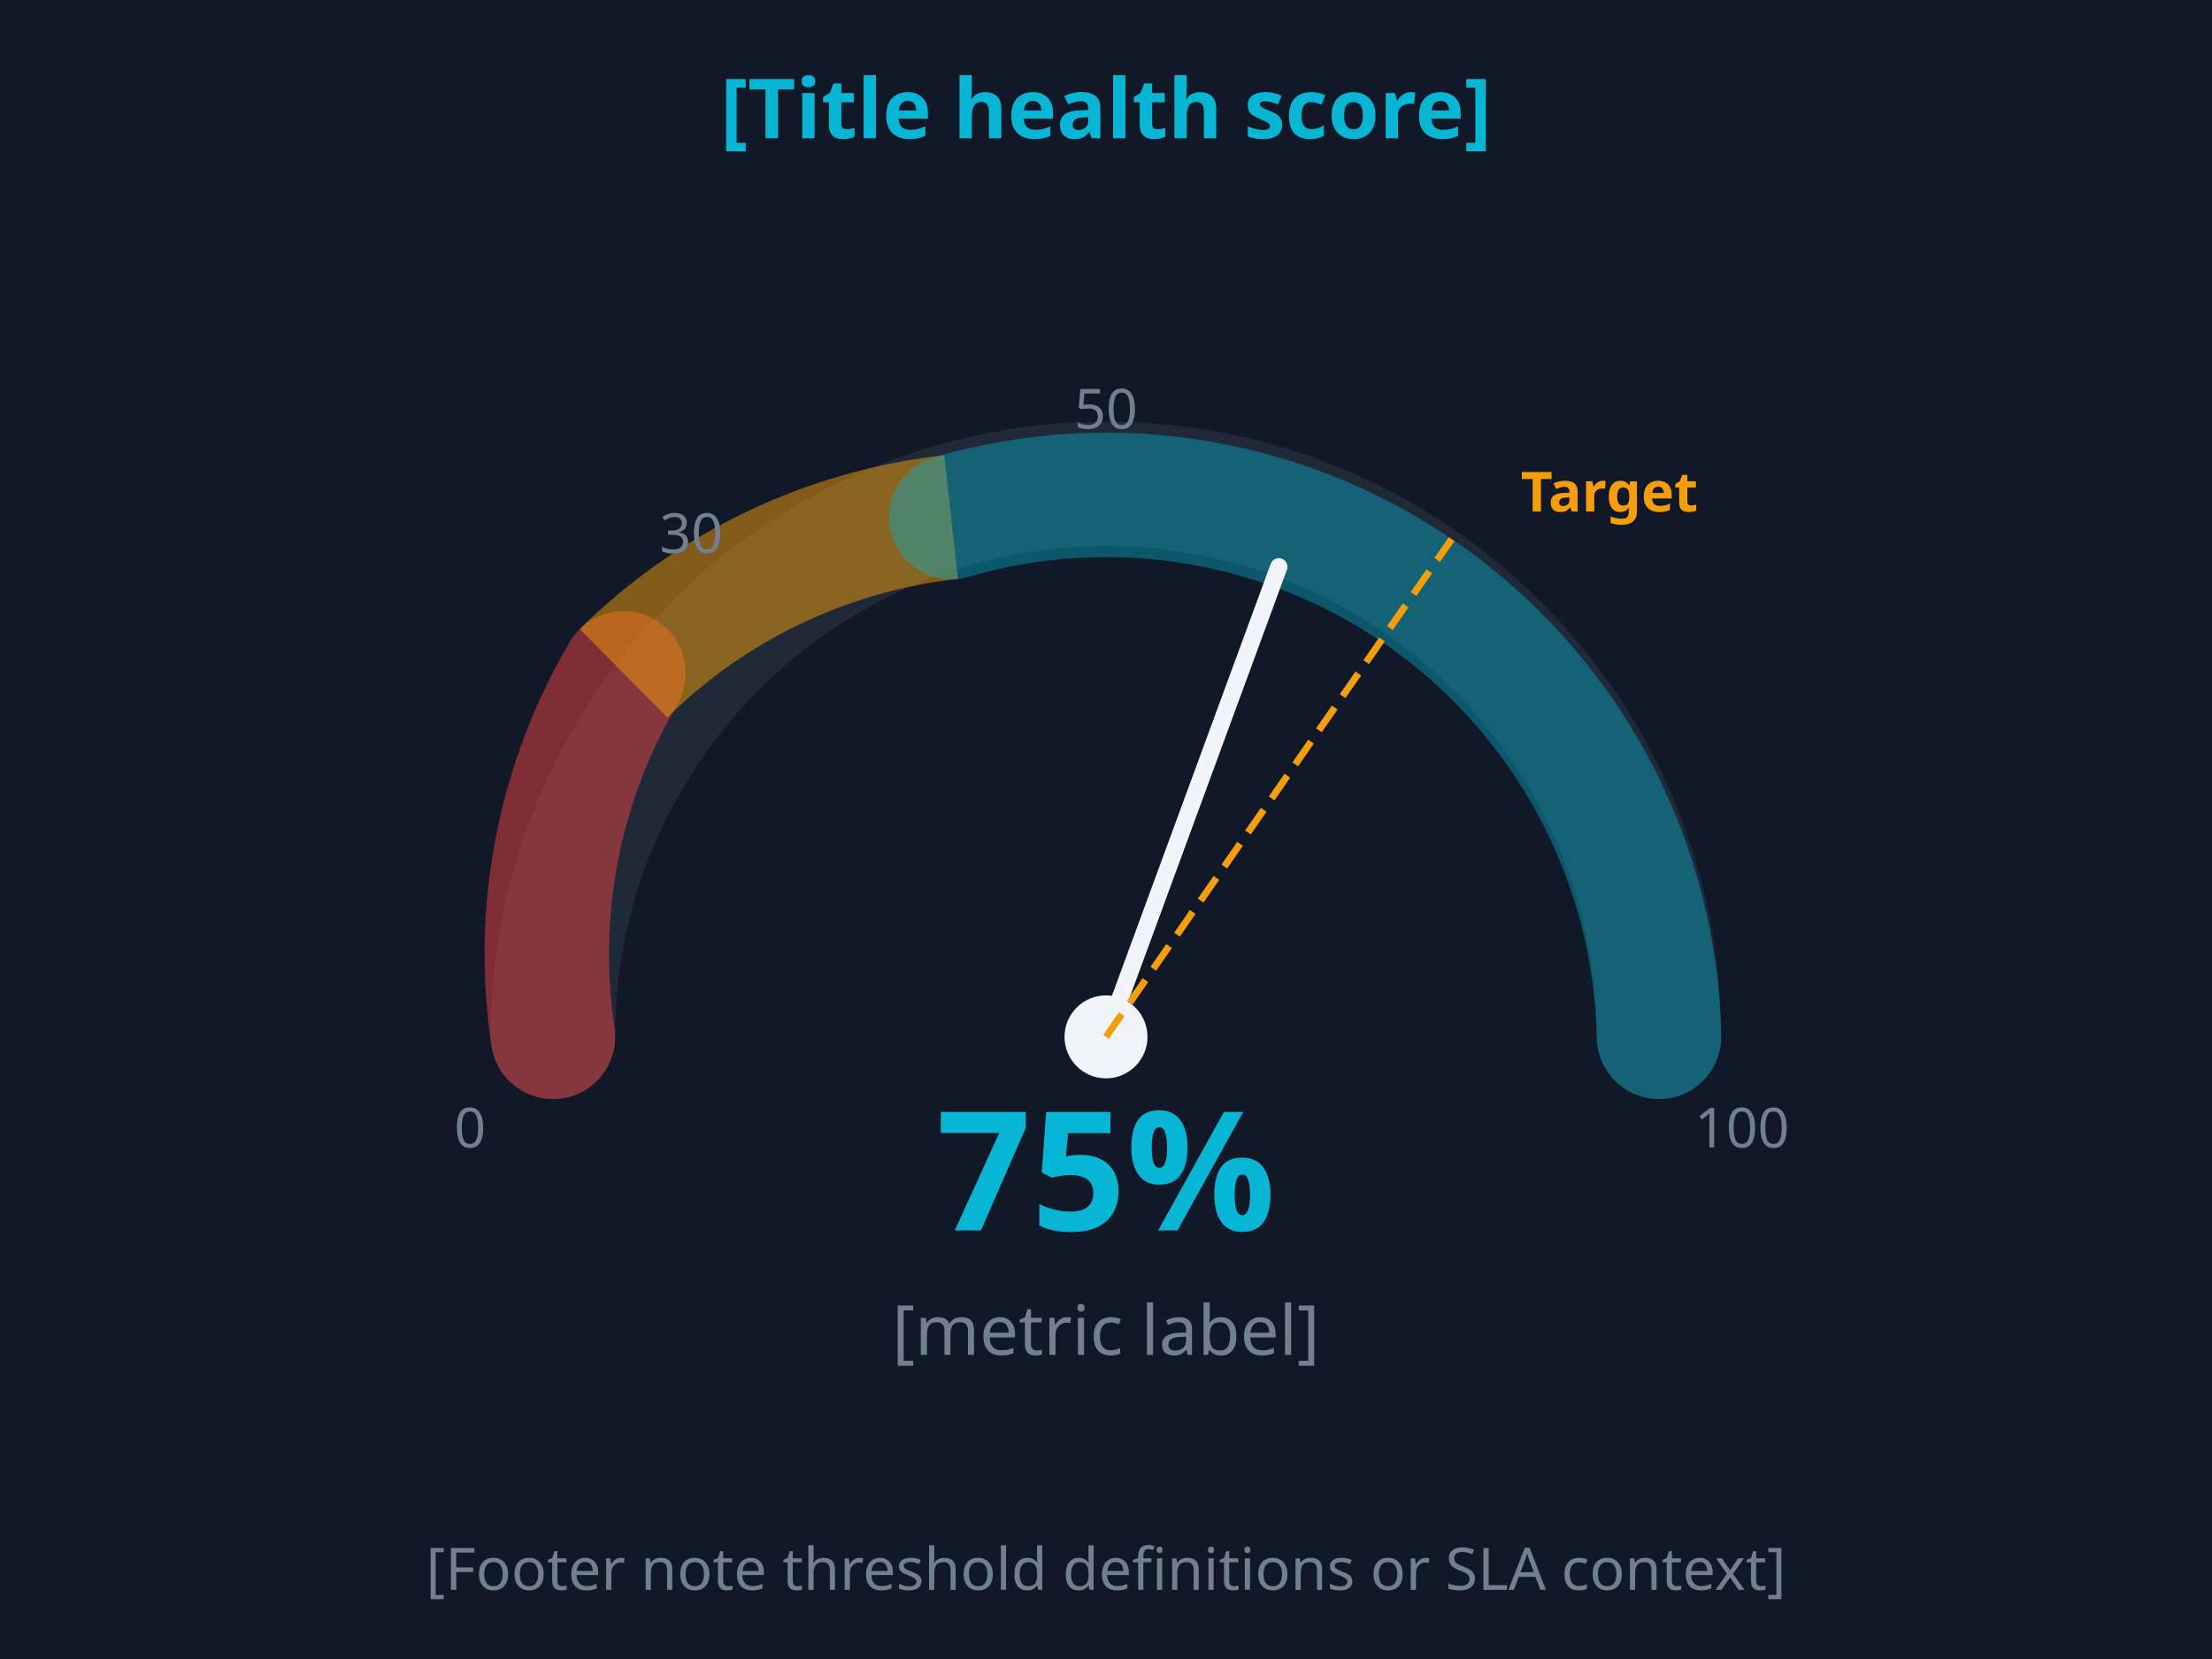
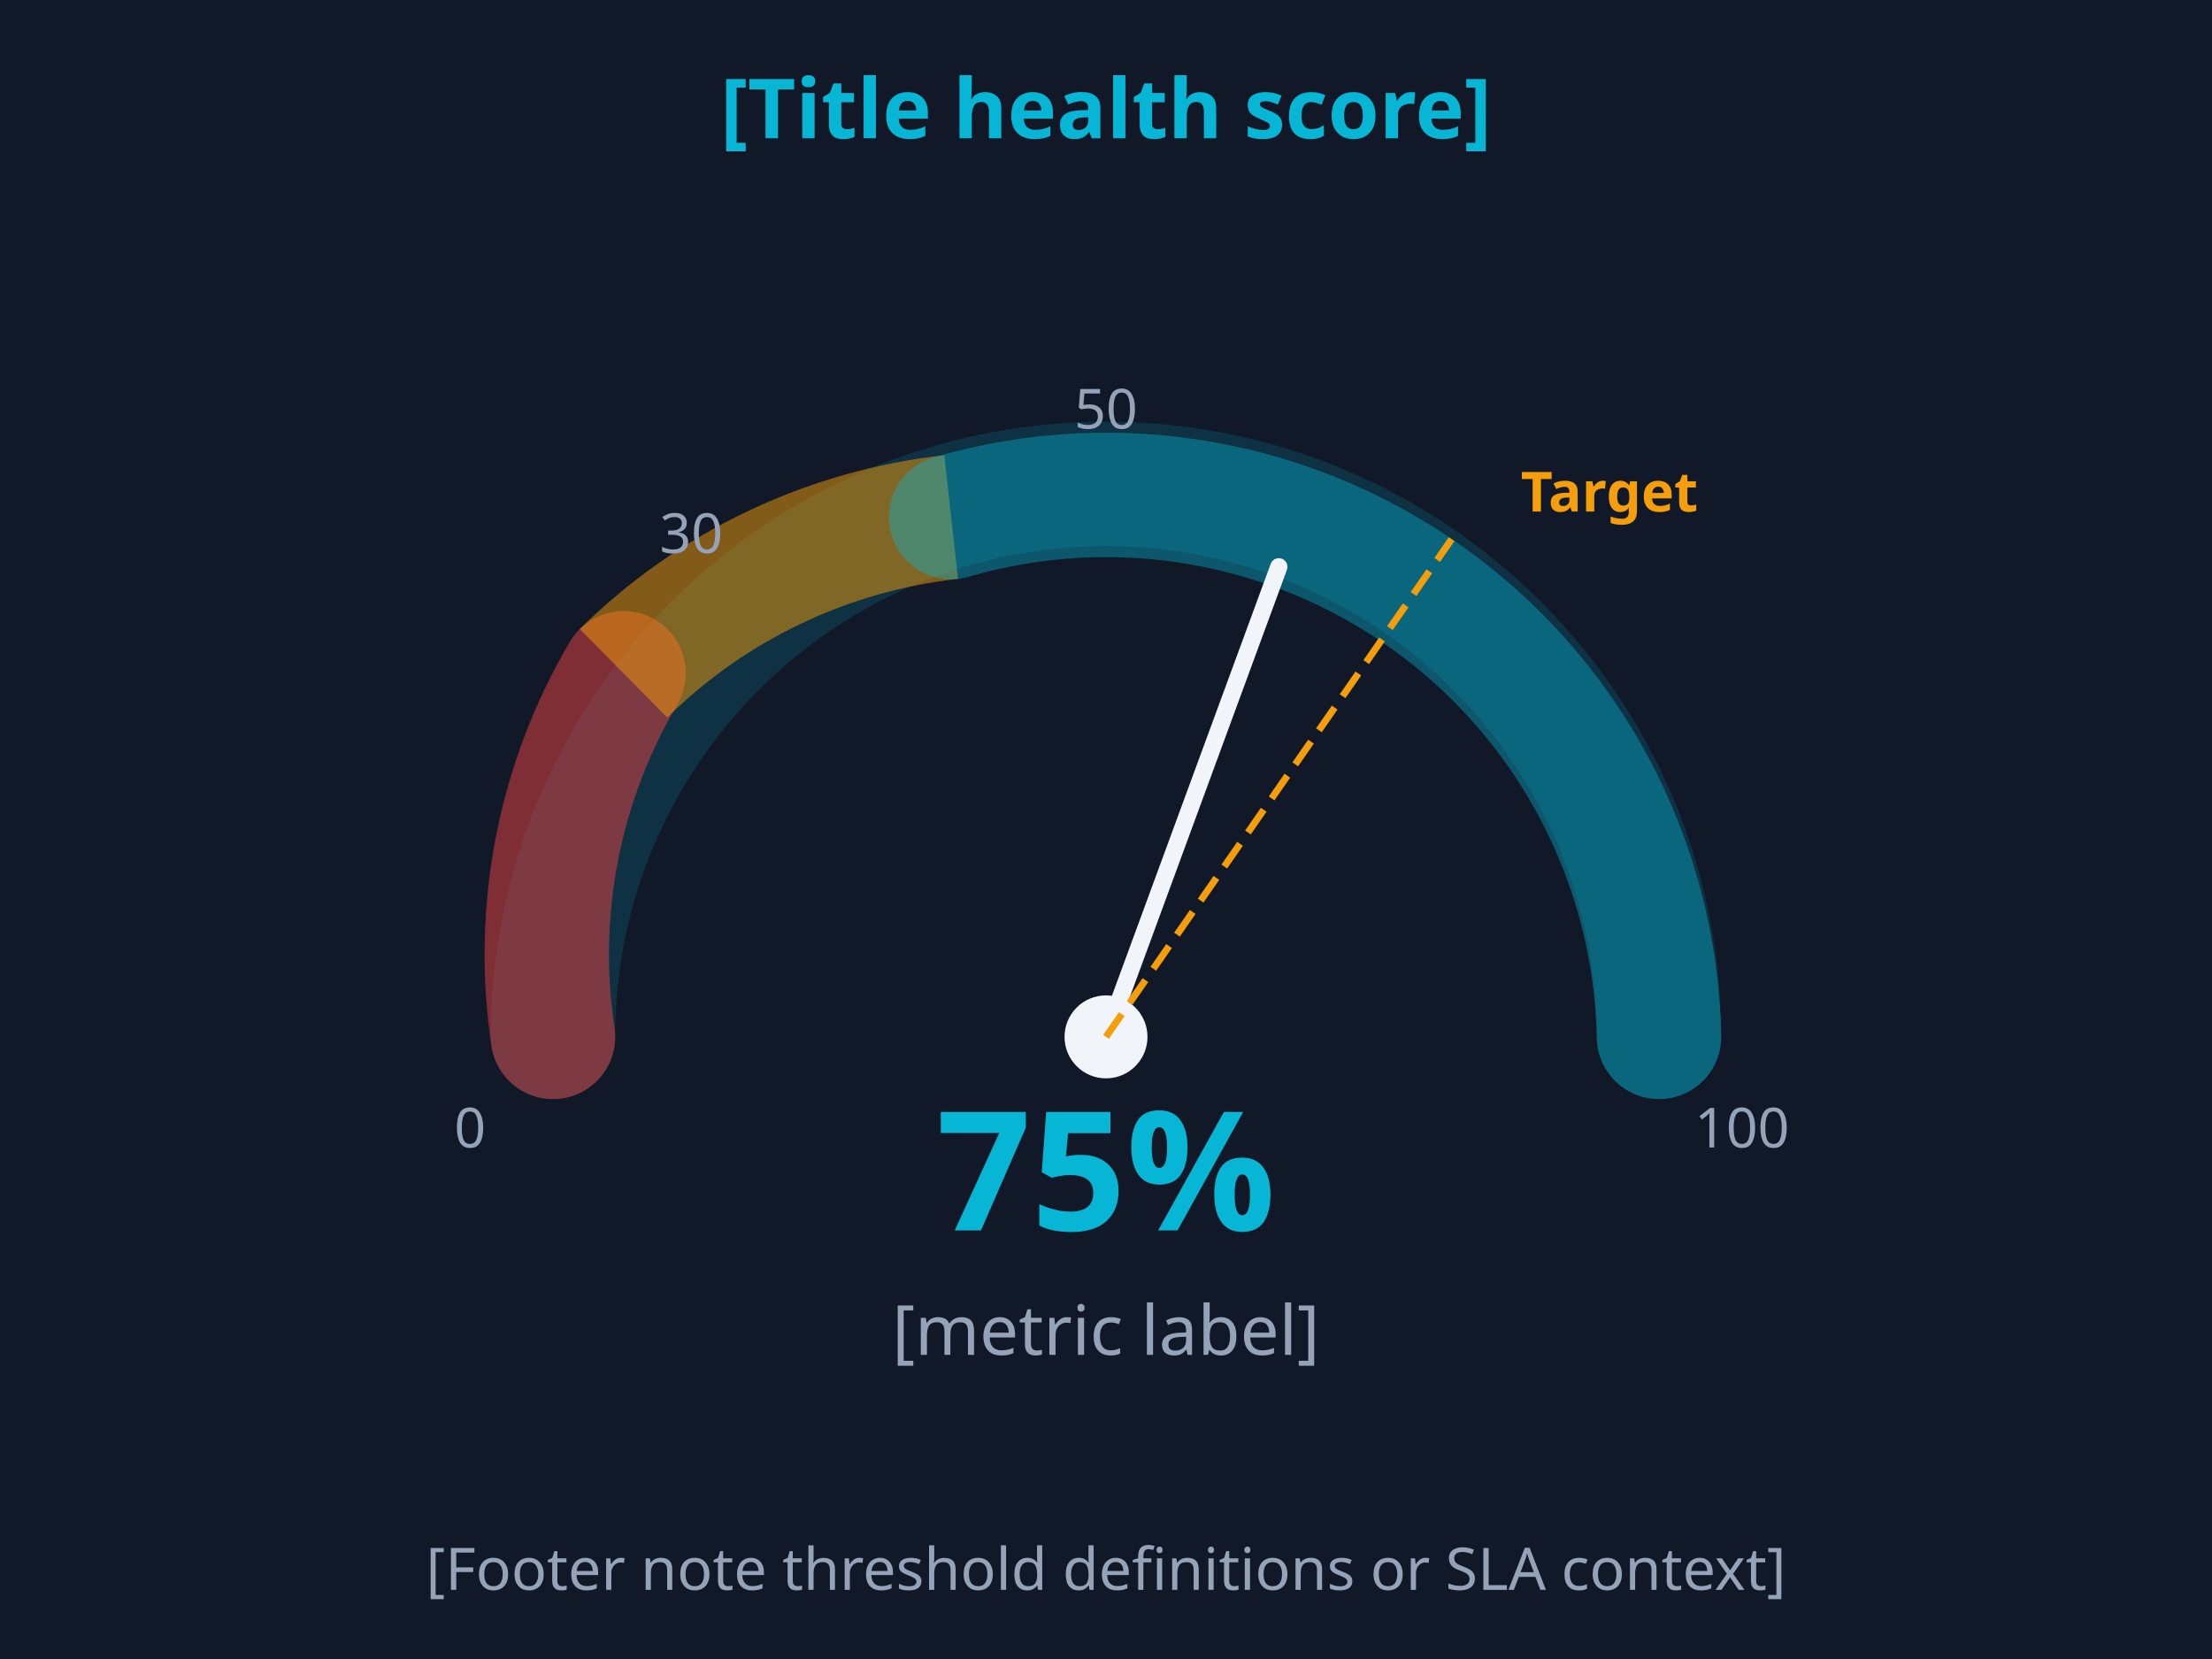
<svg xmlns="http://www.w3.org/2000/svg" viewBox="0 0 320 240" width="320" height="240" role="img" aria-labelledby="title desc">
  <rect width="100%" height="100%" fill="#111827" />
  <g font-family="system-ui, Segoe UI, sans-serif">
    <text x="160" y="20" text-anchor="middle" font-weight="700" font-size="12" fill="#06B6D4">[Title  health score]</text>
-     <path d="M 80 150 A 80 80 0 0 1 240 150" fill="none" stroke="#1f2937" stroke-width="18" stroke-linecap="round" />
+     <path d="M 80 150 A 80 80 0 0 1 240 150" fill="none" stroke="rgba(6,182,212,0.16)" stroke-width="18" stroke-linecap="round" />
    <path d="M 80 150 A 80 80 0 0 1 90.2 97.4" fill="none" stroke="rgba(239,68,68,0.5)" stroke-width="18" stroke-linecap="round" />
    <path d="M 90.2 97.4 A 80 80 0 0 1 137.6 74.8" fill="none" stroke="rgba(245,158,11,0.5)" stroke-width="18" />
    <path d="M 137.6 74.8 A 80 80 0 0 1 240 150" fill="none" stroke="rgba(6,182,212,0.4)" stroke-width="18" stroke-linecap="round" />
    <line x1="160" y1="150" x2="185" y2="82" stroke="#F1F5F9" stroke-width="2.5" stroke-linecap="round" />
    <circle cx="160" cy="150" r="6" fill="#F1F5F9" />
    <text x="160" y="178" text-anchor="middle" font-weight="700" font-size="24" fill="#06B6D4">75%</text>
-     <text x="160" y="196" text-anchor="middle" font-size="10" fill="#708090">[metric label]</text>
-     <text x="68" y="166" text-anchor="middle" font-size="8" fill="#708090">0</text>
-     <text x="252" y="166" text-anchor="middle" font-size="8" fill="#708090">100</text>
-     <text x="100" y="80" text-anchor="middle" font-size="8" fill="#708090">30</text>
-     <text x="160" y="62" text-anchor="middle" font-size="8" fill="#708090">50</text>
+     <text x="160" y="196" text-anchor="middle" font-size="10" fill="#94a3b8">[metric label]</text>
+     <text x="68" y="166" text-anchor="middle" font-size="8" fill="#94a3b8">0</text>
+     <text x="252" y="166" text-anchor="middle" font-size="8" fill="#94a3b8">100</text>
+     <text x="100" y="80" text-anchor="middle" font-size="8" fill="#94a3b8">30</text>
+     <text x="160" y="62" text-anchor="middle" font-size="8" fill="#94a3b8">50</text>
    <line x1="160" y1="150" x2="210" y2="78" stroke="#F59E0B" stroke-width="1" stroke-dasharray="4 2" />
    <text x="220" y="74" font-size="8" fill="#F59E0B" font-weight="600">Target</text>
  </g>
-   <text x="160" y="230" text-anchor="middle" font-family="system-ui, sans-serif" font-size="8.5" fill="#708090">[Footer note  threshold definitions or SLA context]</text>
+   <text x="160" y="230" text-anchor="middle" font-family="system-ui, sans-serif" font-size="8.5" fill="#94a3b8">[Footer note  threshold definitions or SLA context]</text>
</svg>
